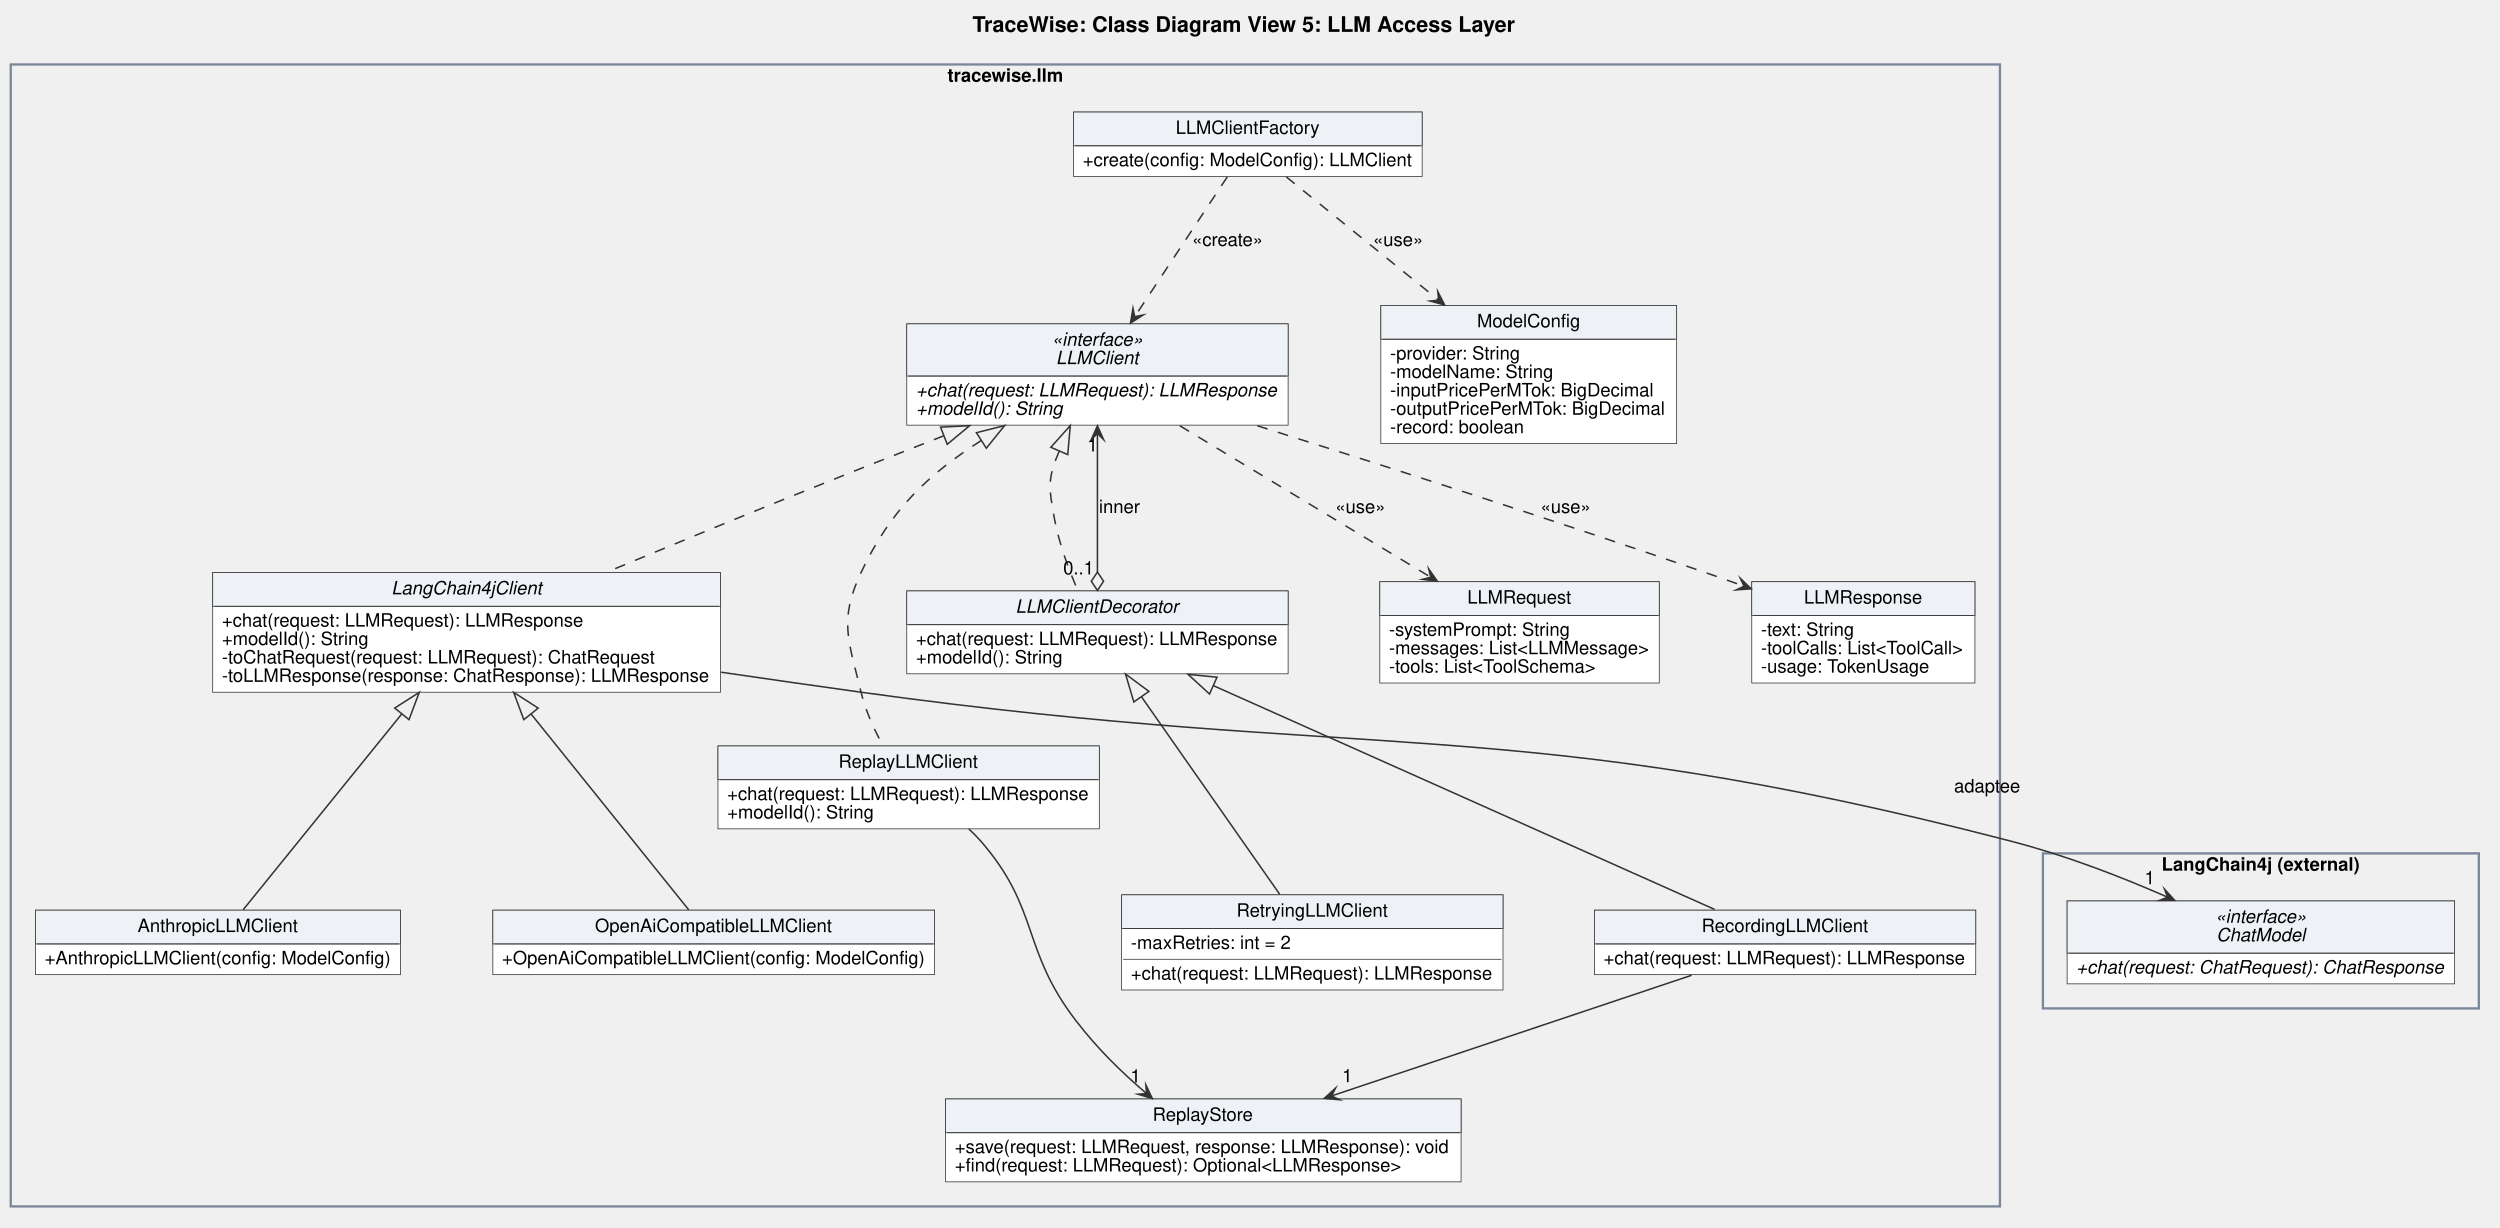
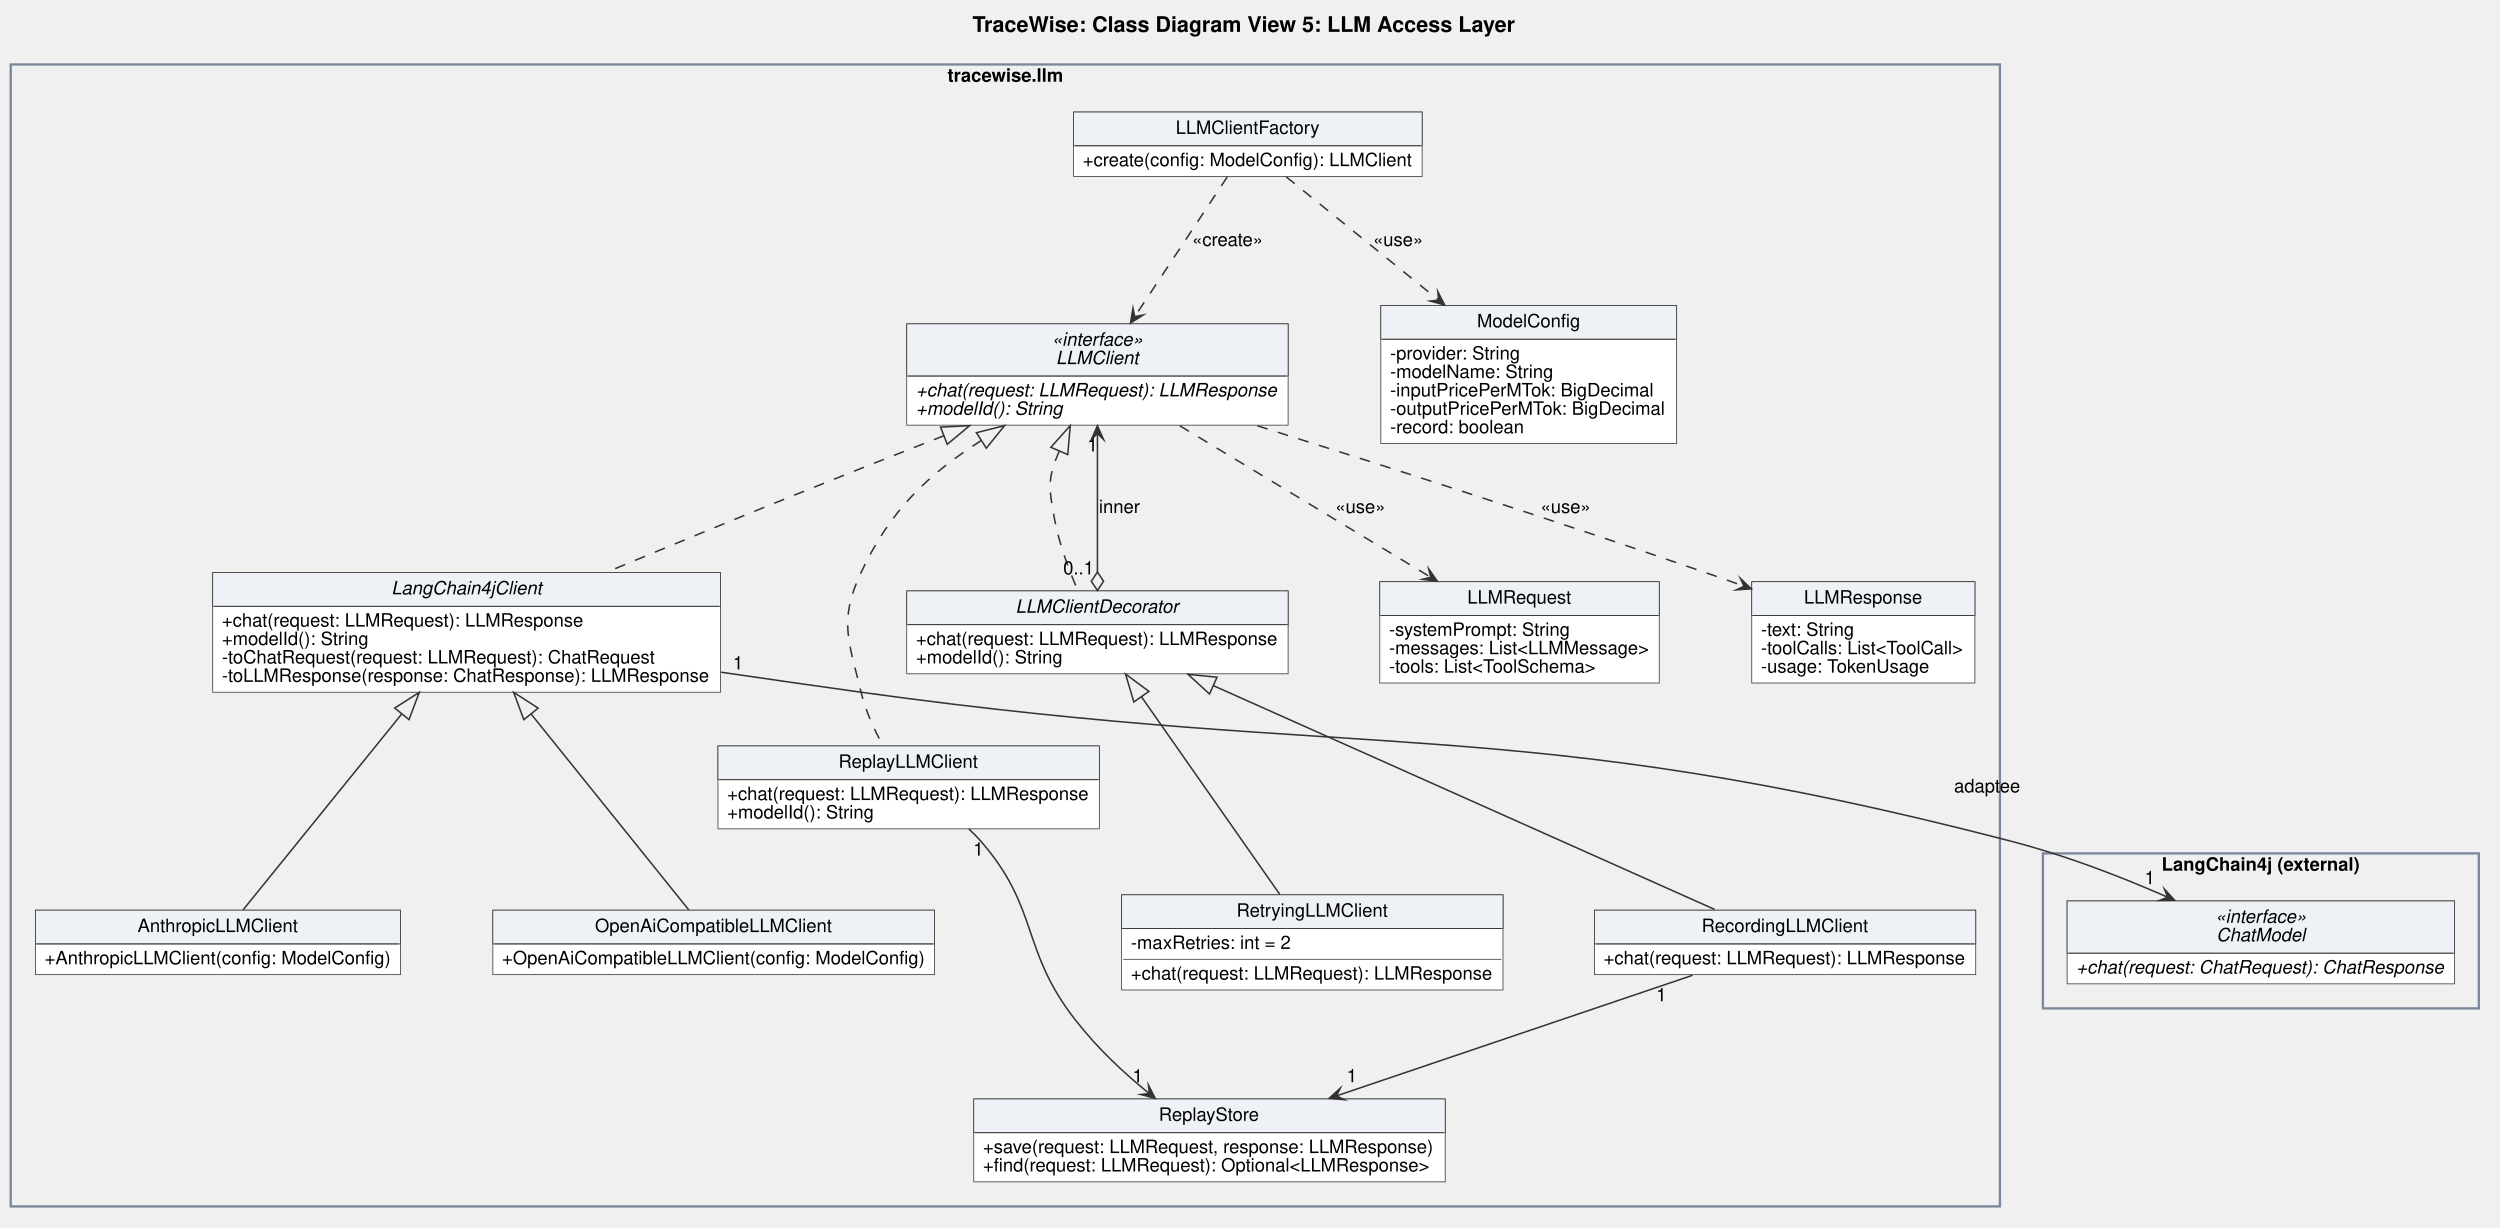
<svg xmlns="http://www.w3.org/2000/svg" version="1.1" data-diagram-type="CLASS" style="width:2545px;height:1250px;background:#FFFFFF;" width="2545.313px" height="1250px" viewBox="0 0 2545 1250" zoomAndPan="magnify" preserveAspectRatio="none" contentStyleType="text/css">
  <defs />
  <g font-family="sans-serif" lengthAdjust="spacing">
    <g class="title" data-source-line="4">
      <text x="989.985" y="32.469" fill="#000" font-size="21.875" textLength="554.405" font-weight="700" font-family="Helvetica">TraceWise: Class Diagram View 5: LLM Access Layer</text>
    </g>
    <g class="cluster" data-qualified-name="LangChain4j .external." id="ent0005" data-source-line="15">
      <rect x="2079.688" y="868.75" width="443.75" height="157.813" fill="none" style="stroke:#7A869A;stroke-width:2.344;" />
      <text x="2200.502" y="886.313" fill="#000" font-size="18.75" textLength="202.121" font-weight="700" font-family="Helvetica">LangChain4j (external)</text>
    </g>
-     <g class="cluster" data-qualified-name="tracewise.llm" id="ent0106" data-source-line="468">
+     <g class="cluster" data-qualified-name="tracewise.llm" id="ent0106" data-source-line="469">
      <rect x="10.938" y="65.625" width="2025" height="1162.5" fill="none" style="stroke:#7A869A;stroke-width:2.344;" />
      <text x="964.551" y="83.188" fill="#000" font-size="18.75" textLength="117.773" font-weight="700" font-family="Helvetica">tracewise.llm</text>
    </g>
    <g class="entity" data-qualified-name="LangChain4j .external..ChatModel" id="ent0006" data-source-line="16">
      <rect x="2104.328" y="917.188" width="394.482" height="84.375" fill="#FFF" style="stroke:#333;stroke-width:0.781;" />
      <rect x="2104.328" y="917.188" width="394.482" height="53.125" fill="#EEF2F7" style="stroke:#333;stroke-width:0.781;" />
      <text x="2255.184" y="939.438" fill="#000" font-size="18.75" textLength="92.77" font-style="italic" font-family="Helvetica">«interface»</text>
      <text x="2256.232" y="958.188" fill="#000" font-size="18.75" textLength="90.674" font-style="italic" font-family="Helvetica">ChatModel</text>
      <line x1="2105.891" y1="970.313" x2="2497.248" y2="970.313" style="stroke:#333;stroke-width:0.781;" />
      <text x="2113.703" y="991" fill="#000" font-size="18.75" textLength="375.732" font-style="italic" font-family="Helvetica">+chat(request: ChatRequest): ChatResponse</text>
    </g>
-     <g class="entity" data-qualified-name="tracewise.llm.LLMClient" id="ent0107" data-source-line="469">
+     <g class="entity" data-qualified-name="tracewise.llm.LLMClient" id="ent0107" data-source-line="470">
      <rect x="923.078" y="329.688" width="388.22" height="103.125" fill="#FFF" style="stroke:#333;stroke-width:0.781;" />
      <rect x="923.078" y="329.688" width="388.22" height="53.125" fill="#EEF2F7" style="stroke:#333;stroke-width:0.781;" />
      <text x="1070.803" y="351.938" fill="#000" font-size="18.75" textLength="92.77" font-style="italic" font-family="Helvetica">«interface»</text>
      <text x="1074.982" y="370.688" fill="#000" font-size="18.75" textLength="84.412" font-style="italic" font-family="Helvetica">LLMClient</text>
      <line x1="924.641" y1="382.813" x2="1309.736" y2="382.813" style="stroke:#333;stroke-width:0.781;" />
      <text x="932.453" y="403.5" fill="#000" font-size="18.75" textLength="369.47" font-style="italic" font-family="Helvetica">+chat(request: LLMRequest): LLMResponse</text>
      <text x="932.453" y="422.25" fill="#000" font-size="18.75" textLength="149.542" font-style="italic" font-family="Helvetica">+modelId(): String</text>
    </g>
-     <g class="entity" data-qualified-name="tracewise.llm.LangChain4jClient" id="ent0108" data-source-line="473">
+     <g class="entity" data-qualified-name="tracewise.llm.LangChain4jClient" id="ent0108" data-source-line="474">
      <rect x="216.531" y="582.813" width="516.934" height="121.875" fill="#FFF" style="stroke:#333;stroke-width:0.781;" />
      <rect x="216.531" y="582.813" width="516.934" height="34.375" fill="#EEF2F7" style="stroke:#333;stroke-width:0.781;" />
      <text x="398.382" y="605.063" fill="#000" font-size="18.75" textLength="153.232" font-style="italic" font-family="Helvetica">LangChain4jClient</text>
      <line x1="218.094" y1="617.188" x2="731.903" y2="617.188" style="stroke:#333;stroke-width:0.781;" />
      <text x="225.906" y="637.875" fill="#000" font-size="18.75" textLength="369.47" font-family="Helvetica">+chat(request: LLMRequest): LLMResponse</text>
      <text x="225.906" y="656.625" fill="#000" font-size="18.75" textLength="149.542" font-family="Helvetica">+modelId(): String</text>
      <text x="225.906" y="675.375" fill="#000" font-size="18.75" textLength="442.941" font-family="Helvetica">-toChatRequest(request: LLMRequest): ChatRequest</text>
      <text x="225.906" y="694.125" fill="#000" font-size="18.75" textLength="498.184" font-family="Helvetica">-toLLMResponse(response: ChatResponse): LLMResponse</text>
    </g>
-     <g class="entity" data-qualified-name="tracewise.llm.AnthropicLLMClient" id="ent0109" data-source-line="479">
+     <g class="entity" data-qualified-name="tracewise.llm.AnthropicLLMClient" id="ent0109" data-source-line="480">
      <rect x="36.109" y="926.563" width="371.53" height="65.625" fill="#FFF" style="stroke:#333;stroke-width:0.781;" />
      <rect x="36.109" y="926.563" width="371.53" height="34.375" fill="#EEF2F7" style="stroke:#333;stroke-width:0.781;" />
      <text x="140.063" y="948.813" fill="#000" font-size="18.75" textLength="163.623" font-family="Helvetica">AnthropicLLMClient</text>
      <line x1="37.672" y1="960.938" x2="406.077" y2="960.938" style="stroke:#333;stroke-width:0.781;" />
      <text x="45.484" y="981.625" fill="#000" font-size="18.75" textLength="352.78" font-family="Helvetica">+AnthropicLLMClient(config: ModelConfig)</text>
    </g>
-     <g class="entity" data-qualified-name="tracewise.llm.OpenAiCompatibleLLMClient" id="ent0110" data-source-line="482">
+     <g class="entity" data-qualified-name="tracewise.llm.OpenAiCompatibleLLMClient" id="ent0110" data-source-line="483">
      <rect x="501.719" y="926.563" width="449.698" height="65.625" fill="#FFF" style="stroke:#333;stroke-width:0.781;" />
      <rect x="501.719" y="926.563" width="449.698" height="34.375" fill="#EEF2F7" style="stroke:#333;stroke-width:0.781;" />
      <text x="605.672" y="948.813" fill="#000" font-size="18.75" textLength="241.791" font-family="Helvetica">OpenAiCompatibleLLMClient</text>
      <line x1="503.281" y1="960.938" x2="949.854" y2="960.938" style="stroke:#333;stroke-width:0.781;" />
      <text x="511.094" y="981.625" fill="#000" font-size="18.75" textLength="430.948" font-family="Helvetica">+OpenAiCompatibleLLMClient(config: ModelConfig)</text>
    </g>
-     <g class="entity" data-qualified-name="tracewise.llm.ReplayLLMClient" id="ent0111" data-source-line="485">
+     <g class="entity" data-qualified-name="tracewise.llm.ReplayLLMClient" id="ent0111" data-source-line="486">
      <rect x="730.891" y="759.375" width="388.22" height="84.375" fill="#FFF" style="stroke:#333;stroke-width:0.781;" />
      <rect x="730.891" y="759.375" width="388.22" height="34.375" fill="#EEF2F7" style="stroke:#333;stroke-width:0.781;" />
      <text x="853.612" y="781.625" fill="#000" font-size="18.75" textLength="142.776" font-family="Helvetica">ReplayLLMClient</text>
      <line x1="732.453" y1="793.75" x2="1117.548" y2="793.75" style="stroke:#333;stroke-width:0.781;" />
      <text x="740.266" y="814.438" fill="#000" font-size="18.75" textLength="369.47" font-family="Helvetica">+chat(request: LLMRequest): LLMResponse</text>
      <text x="740.266" y="833.188" fill="#000" font-size="18.75" textLength="149.542" font-family="Helvetica">+modelId(): String</text>
    </g>
-     <g class="entity" data-qualified-name="tracewise.llm.LLMClientDecorator" id="ent0112" data-source-line="489">
+     <g class="entity" data-qualified-name="tracewise.llm.LLMClientDecorator" id="ent0112" data-source-line="490">
      <rect x="923.078" y="601.563" width="388.22" height="84.375" fill="#FFF" style="stroke:#333;stroke-width:0.781;" />
      <rect x="923.078" y="601.563" width="388.22" height="34.375" fill="#EEF2F7" style="stroke:#333;stroke-width:0.781;" />
      <text x="1033.82" y="623.813" fill="#000" font-size="18.75" textLength="166.736" font-style="italic" font-family="Helvetica">LLMClientDecorator</text>
      <line x1="924.641" y1="635.938" x2="1309.736" y2="635.938" style="stroke:#333;stroke-width:0.781;" />
      <text x="932.453" y="656.625" fill="#000" font-size="18.75" textLength="369.47" font-family="Helvetica">+chat(request: LLMRequest): LLMResponse</text>
      <text x="932.453" y="675.375" fill="#000" font-size="18.75" textLength="149.542" font-family="Helvetica">+modelId(): String</text>
    </g>
-     <g class="entity" data-qualified-name="tracewise.llm.RetryingLLMClient" id="ent0113" data-source-line="493">
+     <g class="entity" data-qualified-name="tracewise.llm.RetryingLLMClient" id="ent0113" data-source-line="494">
      <rect x="1141.828" y="910.938" width="388.22" height="96.875" fill="#FFF" style="stroke:#333;stroke-width:0.781;" />
      <rect x="1141.828" y="910.938" width="388.22" height="34.375" fill="#EEF2F7" style="stroke:#333;stroke-width:0.781;" />
      <text x="1258.823" y="933.188" fill="#000" font-size="18.75" textLength="154.23" font-family="Helvetica">RetryingLLMClient</text>
      <line x1="1143.391" y1="945.313" x2="1528.486" y2="945.313" style="stroke:#333;stroke-width:0.781;" />
      <text x="1151.203" y="966" fill="#000" font-size="18.75" textLength="163.074" font-family="Helvetica">-maxRetries: int = 2</text>
      <line x1="1143.391" y1="976.563" x2="1528.486" y2="976.563" style="stroke:#333;stroke-width:0.781;" />
      <text x="1151.203" y="997.25" fill="#000" font-size="18.75" textLength="369.47" font-family="Helvetica">+chat(request: LLMRequest): LLMResponse</text>
    </g>
-     <g class="entity" data-qualified-name="tracewise.llm.RecordingLLMClient" id="ent0114" data-source-line="497">
+     <g class="entity" data-qualified-name="tracewise.llm.RecordingLLMClient" id="ent0114" data-source-line="498">
      <rect x="1623.078" y="926.563" width="388.22" height="65.625" fill="#FFF" style="stroke:#333;stroke-width:0.781;" />
      <rect x="1623.078" y="926.563" width="388.22" height="34.375" fill="#EEF2F7" style="stroke:#333;stroke-width:0.781;" />
      <text x="1732.25" y="948.813" fill="#000" font-size="18.75" textLength="169.876" font-family="Helvetica">RecordingLLMClient</text>
      <line x1="1624.641" y1="960.938" x2="2009.736" y2="960.938" style="stroke:#333;stroke-width:0.781;" />
      <text x="1632.453" y="981.625" fill="#000" font-size="18.75" textLength="369.47" font-family="Helvetica">+chat(request: LLMRequest): LLMResponse</text>
    </g>
-     <g class="entity" data-qualified-name="tracewise.llm.ReplayStore" id="ent0115" data-source-line="500">
-       <rect x="962.625" y="1118.75" width="524.753" height="84.375" fill="#FFF" style="stroke:#333;stroke-width:0.781;" />
-       <rect x="962.625" y="1118.75" width="524.753" height="34.375" fill="#EEF2F7" style="stroke:#333;stroke-width:0.781;" />
-       <text x="1173.411" y="1141" fill="#000" font-size="18.75" textLength="103.18" font-family="Helvetica">ReplayStore</text>
-       <line x1="964.188" y1="1153.125" x2="1485.815" y2="1153.125" style="stroke:#333;stroke-width:0.781;" />
-       <text x="972" y="1173.813" fill="#000" font-size="18.75" textLength="506.003" font-family="Helvetica">+save(request: LLMRequest, response: LLMResponse): void</text>
-       <text x="972" y="1192.563" fill="#000" font-size="18.75" textLength="455.997" font-family="Helvetica">+find(request: LLMRequest): Optional&lt;LLMResponse&gt;</text>
-     </g>
-     <g class="entity" data-qualified-name="tracewise.llm.LLMClientFactory" id="ent0116" data-source-line="504">
+     <g class="entity" data-qualified-name="tracewise.llm.ReplayStore" id="ent0115" data-source-line="501">
+       <rect x="991.281" y="1118.75" width="479.938" height="84.375" fill="#FFF" style="stroke:#333;stroke-width:0.781;" />
+       <rect x="991.281" y="1118.75" width="479.938" height="34.375" fill="#EEF2F7" style="stroke:#333;stroke-width:0.781;" />
+       <text x="1179.66" y="1141" fill="#000" font-size="18.75" textLength="103.18" font-family="Helvetica">ReplayStore</text>
+       <line x1="992.844" y1="1153.125" x2="1469.656" y2="1153.125" style="stroke:#333;stroke-width:0.781;" />
+       <text x="1000.656" y="1173.813" fill="#000" font-size="18.75" textLength="461.188" font-family="Helvetica">+save(request: LLMRequest, response: LLMResponse)</text>
+       <text x="1000.656" y="1192.563" fill="#000" font-size="18.75" textLength="455.997" font-family="Helvetica">+find(request: LLMRequest): Optional&lt;LLMResponse&gt;</text>
+     </g>
+     <g class="entity" data-qualified-name="tracewise.llm.LLMClientFactory" id="ent0116" data-source-line="505">
      <rect x="1092.891" y="114.063" width="354.849" height="65.625" fill="#FFF" style="stroke:#333;stroke-width:0.781;" />
      <rect x="1092.891" y="114.063" width="354.849" height="34.375" fill="#EEF2F7" style="stroke:#333;stroke-width:0.781;" />
      <text x="1196.853" y="136.313" fill="#000" font-size="18.75" textLength="146.924" font-family="Helvetica">LLMClientFactory</text>
      <line x1="1094.453" y1="148.438" x2="1446.177" y2="148.438" style="stroke:#333;stroke-width:0.781;" />
      <text x="1102.266" y="169.125" fill="#000" font-size="18.75" textLength="336.099" font-family="Helvetica">+create(config: ModelConfig): LLMClient</text>
    </g>
-     <g class="entity" data-qualified-name="tracewise.llm.ModelConfig" id="ent0117" data-source-line="507">
+     <g class="entity" data-qualified-name="tracewise.llm.ModelConfig" id="ent0117" data-source-line="508">
      <rect x="1405.688" y="310.938" width="301.135" height="140.625" fill="#FFF" style="stroke:#333;stroke-width:0.781;" />
      <rect x="1405.688" y="310.938" width="301.135" height="34.375" fill="#EEF2F7" style="stroke:#333;stroke-width:0.781;" />
      <text x="1503.621" y="333.188" fill="#000" font-size="18.75" textLength="105.267" font-family="Helvetica">ModelConfig</text>
      <line x1="1407.25" y1="345.313" x2="1705.26" y2="345.313" style="stroke:#333;stroke-width:0.781;" />
      <text x="1415.063" y="366" fill="#000" font-size="18.75" textLength="133.383" font-family="Helvetica">-provider: String</text>
      <text x="1415.063" y="384.75" fill="#000" font-size="18.75" textLength="166.727" font-family="Helvetica">-modelName: String</text>
      <text x="1415.063" y="403.5" fill="#000" font-size="18.75" textLength="270.914" font-family="Helvetica">-inputPricePerMTok: BigDecimal</text>
      <text x="1415.063" y="422.25" fill="#000" font-size="18.75" textLength="282.385" font-family="Helvetica">-outputPricePerMTok: BigDecimal</text>
      <text x="1415.063" y="441" fill="#000" font-size="18.75" textLength="136.542" font-family="Helvetica">-record: boolean</text>
    </g>
-     <g class="entity" data-qualified-name="tracewise.llm.LLMRequest" id="ent0118" data-source-line="514">
+     <g class="entity" data-qualified-name="tracewise.llm.LLMRequest" id="ent0118" data-source-line="515">
      <rect x="1404.625" y="592.188" width="284.5" height="103.125" fill="#FFF" style="stroke:#333;stroke-width:0.781;" />
      <rect x="1404.625" y="592.188" width="284.5" height="34.375" fill="#EEF2F7" style="stroke:#333;stroke-width:0.781;" />
      <text x="1493.72" y="614.438" fill="#000" font-size="18.75" textLength="106.311" font-family="Helvetica">LLMRequest</text>
      <line x1="1406.188" y1="626.563" x2="1687.563" y2="626.563" style="stroke:#333;stroke-width:0.781;" />
      <text x="1414" y="647.25" fill="#000" font-size="18.75" textLength="185.458" font-family="Helvetica">-systemPrompt: String</text>
      <text x="1414" y="666" fill="#000" font-size="18.75" textLength="265.75" font-family="Helvetica">-messages: List&lt;LLMMessage&gt;</text>
      <text x="1414" y="684.75" fill="#000" font-size="18.75" textLength="212.604" font-family="Helvetica">-tools: List&lt;ToolSchema&gt;</text>
    </g>
-     <g class="entity" data-qualified-name="tracewise.llm.LLMResponse" id="ent0119" data-source-line="519">
+     <g class="entity" data-qualified-name="tracewise.llm.LLMResponse" id="ent0119" data-source-line="520">
      <rect x="1783.297" y="592.188" width="227.17" height="103.125" fill="#FFF" style="stroke:#333;stroke-width:0.781;" />
      <rect x="1783.297" y="592.188" width="227.17" height="34.375" fill="#EEF2F7" style="stroke:#333;stroke-width:0.781;" />
      <text x="1836.43" y="614.438" fill="#000" font-size="18.75" textLength="120.905" font-family="Helvetica">LLMResponse</text>
      <line x1="1784.859" y1="626.563" x2="2008.904" y2="626.563" style="stroke:#333;stroke-width:0.781;" />
      <text x="1792.672" y="647.25" fill="#000" font-size="18.75" textLength="95.865" font-family="Helvetica">-text: String</text>
      <text x="1792.672" y="666" fill="#000" font-size="18.75" textLength="208.42" font-family="Helvetica">-toolCalls: List&lt;ToolCall&gt;</text>
      <text x="1792.672" y="684.75" fill="#000" font-size="18.75" textLength="174.06" font-family="Helvetica">-usage: TokenUsage</text>
    </g>
-     <g class="link" data-entity-1="ent0107" data-entity-2="ent0108" id="lnk302" data-source-line="899" data-link-type="extension">
-       <path d="M960.901,443.572 C904.291,465.713 863.422,481.906 803.125,506.25 C742.516,530.719 675.844,558.219 618.516,582.063" style="stroke:#333;stroke-width:1.563;stroke-dasharray:10.938,10.938;" fill="none" id="LLMClient-backto-LangChain4jClient" codeLine="899" />
+     <g class="link" data-entity-1="ent0107" data-entity-2="ent0108" id="lnk302" data-source-line="903" data-link-type="extension">
+       <path d="M960.901,443.572 C904.291,465.713 863.422,481.906 803.125,506.25 C742.516,530.719 675.844,558.219 618.516,582.063" style="stroke:#333;stroke-width:1.563;stroke-dasharray:10.938,10.938;" fill="none" id="LLMClient-backto-LangChain4jClient" codeLine="903" />
      <polygon points="987.094,433.328,957.486,434.842,964.316,452.303,987.094,433.328" fill="none" style="stroke:#333;stroke-width:1.563;stroke-linejoin:miter;stroke-miterlimit:10;" />
    </g>
-     <g class="link" data-entity-1="ent0108" data-entity-2="ent0109" id="lnk303" data-source-line="900" data-link-type="extension">
-       <path d="M409.094,726.683 C355.735,792.558 289.438,874.406 247.484,926.188" style="stroke:#333;stroke-width:1.563;" fill="none" id="LangChain4jClient-backto-AnthropicLLMClient" codeLine="900" />
+     <g class="link" data-entity-1="ent0108" data-entity-2="ent0109" id="lnk303" data-source-line="904" data-link-type="extension">
+       <path d="M409.094,726.683 C355.735,792.558 289.438,874.406 247.484,926.188" style="stroke:#333;stroke-width:1.563;" fill="none" id="LangChain4jClient-backto-AnthropicLLMClient" codeLine="904" />
      <polygon points="426.797,704.828,401.809,720.782,416.379,732.584,426.797,704.828" fill="none" style="stroke:#333;stroke-width:1.563;stroke-linejoin:miter;stroke-miterlimit:10;" />
    </g>
-     <g class="link" data-entity-1="ent0108" data-entity-2="ent0110" id="lnk304" data-source-line="901" data-link-type="extension">
-       <path d="M540.543,726.736 C593.574,792.611 659.422,874.406 701.109,926.188" style="stroke:#333;stroke-width:1.563;" fill="none" id="LangChain4jClient-backto-OpenAiCompatibleLLMClient" codeLine="901" />
+     <g class="link" data-entity-1="ent0108" data-entity-2="ent0110" id="lnk304" data-source-line="905" data-link-type="extension">
+       <path d="M540.543,726.736 C593.574,792.611 659.422,874.406 701.109,926.188" style="stroke:#333;stroke-width:1.563;" fill="none" id="LangChain4jClient-backto-OpenAiCompatibleLLMClient" codeLine="905" />
      <polygon points="522.906,704.828,533.24,732.615,547.846,720.857,522.906,704.828" fill="none" style="stroke:#333;stroke-width:1.563;stroke-linejoin:miter;stroke-miterlimit:10;" />
    </g>
-     <g class="link" data-entity-1="ent0108" data-entity-2="ent0006" id="lnk305" data-source-line="902" data-link-type="dependency">
-       <path d="M734.125,684.328 C781.484,691.25 830.484,698.297 876.563,704.688 C1396.078,776.734 1539.234,724.406 2046.875,856.25 C2104,871.094 2158.389,892.244 2206.655,913.354" style="stroke:#333;stroke-width:1.563;" fill="none" id="LangChain4jClient-to-ChatModel" codeLine="902" />
+     <g class="link" data-entity-1="ent0108" data-entity-2="ent0006" id="lnk305" data-source-line="906" data-link-type="dependency">
+       <path d="M734.125,684.328 C781.484,691.25 830.484,698.297 876.563,704.688 C1396.078,776.734 1539.234,724.406 2046.875,856.25 C2104,871.094 2158.389,892.244 2206.655,913.354" style="stroke:#333;stroke-width:1.563;" fill="none" id="LangChain4jClient-to-ChatModel" codeLine="906" />
      <polygon points="2213.813,916.484,2203.433,905.123,2206.655,913.354,2198.424,916.576,2213.813,916.484" fill="#333" style="stroke:#333;stroke-width:1.563;stroke-linejoin:miter;stroke-miterlimit:10;" />
      <text x="1989.219" y="806.625" fill="#000" font-size="18.75" textLength="67.776" font-family="Helvetica">adaptee</text>
+       <text x="746.103" y="681.43" fill="#000" font-size="18.75" font-family="Helvetica">1</text>
      <text x="2183.181" y="900.086" fill="#000" font-size="18.75" font-family="Helvetica">1</text>
    </g>
-     <g class="link" data-entity-1="ent0107" data-entity-2="ent0111" id="lnk306" data-source-line="903" data-link-type="extension">
-       <path d="M999.028,448.377 C945.403,482.69 906.781,518.391 876.563,582.813 C853.563,631.844 863.953,652.016 876.563,704.688 C881.063,723.453 889.891,742.703 898.813,758.953" style="stroke:#333;stroke-width:1.563;stroke-dasharray:10.938,10.938;" fill="none" id="LLMClient-backto-ReplayLLMClient" codeLine="903" />
+     <g class="link" data-entity-1="ent0107" data-entity-2="ent0111" id="lnk306" data-source-line="907" data-link-type="extension">
+       <path d="M999.028,448.377 C945.403,482.69 906.781,518.391 876.563,582.813 C853.563,631.844 863.953,652.016 876.563,704.688 C881.063,723.453 889.891,742.703 898.813,758.953" style="stroke:#333;stroke-width:1.563;stroke-dasharray:10.938,10.938;" fill="none" id="LLMClient-backto-ReplayLLMClient" codeLine="907" />
      <polygon points="1022.719,433.219,993.976,440.48,1004.081,456.274,1022.719,433.219" fill="none" style="stroke:#333;stroke-width:1.563;stroke-linejoin:miter;stroke-miterlimit:10;" />
    </g>
-     <g class="link" data-entity-1="ent0111" data-entity-2="ent0115" id="lnk307" data-source-line="904" data-link-type="dependency">
-       <path d="M986.25,843.922 C990.594,847.859 994.719,851.969 998.438,856.25 C1058.781,925.625 1039.297,966.141 1095.313,1039.063 C1117.766,1068.281 1141.739,1091.464 1167.161,1113.245" style="stroke:#333;stroke-width:1.563;" fill="none" id="ReplayLLMClient-to-ReplayStore" codeLine="904" />
-       <polygon points="1173.094,1118.328,1166.481,1104.432,1167.161,1113.245,1158.348,1113.925,1173.094,1118.328" fill="#333" style="stroke:#333;stroke-width:1.563;stroke-linejoin:miter;stroke-miterlimit:10;" />
-       <text x="1150.753" y="1101.995" fill="#000" font-size="18.75" font-family="Helvetica">1</text>
-     </g>
-     <g class="link" data-entity-1="ent0107" data-entity-2="ent0112" id="lnk308" data-source-line="905" data-link-type="extension">
-       <path d="M1078.364,459.056 C1066.38,486.713 1067.484,496 1073.438,528.125 C1078.078,553.156 1087.969,579.781 1097.188,601" style="stroke:#333;stroke-width:1.563;stroke-dasharray:10.938,10.938;" fill="none" id="LLMClient-backto-LLMClientDecorator" codeLine="905" />
+     <g class="link" data-entity-1="ent0111" data-entity-2="ent0115" id="lnk307" data-source-line="908" data-link-type="dependency">
+       <path d="M986.25,843.922 C990.594,847.859 994.719,851.969 998.438,856.25 C1058.781,925.625 1038.438,966.813 1095.313,1039.063 C1118.5,1068.531 1143.456,1091.678 1169.988,1113.272" style="stroke:#333;stroke-width:1.563;" fill="none" id="ReplayLLMClient-to-ReplayStore" codeLine="908" />
+       <polygon points="1176.047,1118.203,1169.086,1104.479,1169.988,1113.272,1161.195,1114.174,1176.047,1118.203" fill="#333" style="stroke:#333;stroke-width:1.563;stroke-linejoin:miter;stroke-miterlimit:10;" />
+       <text x="990.79" y="870.97" fill="#000" font-size="18.75" font-family="Helvetica">1</text>
+       <text x="1152.944" y="1101.841" fill="#000" font-size="18.75" font-family="Helvetica">1</text>
+     </g>
+     <g class="link" data-entity-1="ent0107" data-entity-2="ent0112" id="lnk308" data-source-line="909" data-link-type="extension">
+       <path d="M1078.364,459.056 C1066.38,486.713 1067.484,496 1073.438,528.125 C1078.078,553.156 1087.969,579.781 1097.188,601" style="stroke:#333;stroke-width:1.563;stroke-dasharray:10.938,10.938;" fill="none" id="LLMClient-backto-LLMClientDecorator" codeLine="909" />
      <polygon points="1089.547,433.25,1069.762,455.329,1086.966,462.784,1089.547,433.25" fill="none" style="stroke:#333;stroke-width:1.563;stroke-linejoin:miter;stroke-miterlimit:10;" />
    </g>
-     <g class="link" data-entity-1="ent0107" data-entity-2="ent0112" id="lnk309" data-source-line="906" data-link-type="aggregation">
-       <path d="M1117.188,441.25 C1117.188,490.203 1117.188,536.875 1117.188,582.328" style="stroke:#333;stroke-width:1.563;" fill="none" id="LLMClient-LLMClientDecorator" codeLine="906" />
+     <g class="link" data-entity-1="ent0107" data-entity-2="ent0112" id="lnk309" data-source-line="910" data-link-type="aggregation">
+       <path d="M1117.188,441.25 C1117.188,490.203 1117.188,536.875 1117.188,582.328" style="stroke:#333;stroke-width:1.563;" fill="none" id="LLMClient-LLMClientDecorator" codeLine="910" />
      <polygon points="1117.188,433.437,1110.938,447.5,1117.188,441.25,1123.438,447.5,1117.188,433.437" fill="#333" style="stroke:#333;stroke-width:1.563;stroke-linejoin:miter;stroke-miterlimit:10;" />
      <polygon points="1117.188,601.078,1123.438,591.703,1117.188,582.328,1110.938,591.703,1117.188,601.078" fill="none" style="stroke:#333;stroke-width:1.563;stroke-linejoin:miter;stroke-miterlimit:10;" />
      <text x="1118.75" y="522.25" fill="#000" font-size="18.75" textLength="41.693" font-family="Helvetica">inner</text>
      <text x="1107.019" y="459.611" fill="#000" font-size="18.75" font-family="Helvetica">1</text>
      <text x="1082.327" y="584.73" fill="#000" font-size="18.75" textLength="31.274" font-family="Helvetica">0..1</text>
    </g>
-     <g class="link" data-entity-1="ent0112" data-entity-2="ent0113" id="lnk310" data-source-line="907" data-link-type="extension">
-       <path d="M1161.912,709.211 C1202.334,766.946 1259.875,849.141 1302.688,910.297" style="stroke:#333;stroke-width:1.563;" fill="none" id="LLMClientDecorator-backto-RetryingLLMClient" codeLine="907" />
+     <g class="link" data-entity-1="ent0112" data-entity-2="ent0113" id="lnk310" data-source-line="911" data-link-type="extension">
+       <path d="M1161.912,709.211 C1202.334,766.946 1259.875,849.141 1302.688,910.297" style="stroke:#333;stroke-width:1.563;" fill="none" id="LLMClientDecorator-backto-RetryingLLMClient" codeLine="911" />
      <polygon points="1145.781,686.172,1154.232,714.588,1169.592,703.834,1145.781,686.172" fill="none" style="stroke:#333;stroke-width:1.563;stroke-linejoin:miter;stroke-miterlimit:10;" />
    </g>
-     <g class="link" data-entity-1="ent0112" data-entity-2="ent0114" id="lnk311" data-source-line="908" data-link-type="extension">
-       <path d="M1235.104,697.949 C1376.37,761.012 1617.641,868.734 1745.469,925.797" style="stroke:#333;stroke-width:1.563;" fill="none" id="LLMClientDecorator-backto-RecordingLLMClient" codeLine="908" />
+     <g class="link" data-entity-1="ent0112" data-entity-2="ent0114" id="lnk311" data-source-line="912" data-link-type="extension">
+       <path d="M1235.104,697.949 C1376.37,761.012 1617.641,868.734 1745.469,925.797" style="stroke:#333;stroke-width:1.563;" fill="none" id="LLMClientDecorator-backto-RecordingLLMClient" codeLine="912" />
      <polygon points="1209.422,686.484,1231.282,706.51,1238.926,689.388,1209.422,686.484" fill="none" style="stroke:#333;stroke-width:1.563;stroke-linejoin:miter;stroke-miterlimit:10;" />
    </g>
-     <g class="link" data-entity-1="ent0114" data-entity-2="ent0115" id="lnk312" data-source-line="909" data-link-type="dependency">
-       <path d="M1722.047,992.813 C1620.531,1026.844 1466.751,1078.361 1355.595,1115.611" style="stroke:#333;stroke-width:1.563;" fill="none" id="RecordingLLMClient-to-ReplayStore" codeLine="909" />
-       <polygon points="1348.188,1118.094,1363.507,1119.552,1355.595,1115.611,1359.535,1107.699,1348.188,1118.094" fill="#333" style="stroke:#333;stroke-width:1.563;stroke-linejoin:miter;stroke-miterlimit:10;" />
-       <text x="1366.337" y="1101.706" fill="#000" font-size="18.75" font-family="Helvetica">1</text>
-     </g>
-     <g class="link" data-entity-1="ent0116" data-entity-2="ent0107" id="lnk313" data-source-line="910" data-link-type="dependency">
-       <path d="M1249.344,180.109 C1223.953,218.453 1185.173,277.017 1155.126,322.392" style="stroke:#333;stroke-width:1.563;stroke-dasharray:10.938,10.938;" fill="none" id="LLMClientFactory-to-LLMClient" codeLine="910" />
+     <g class="link" data-entity-1="ent0114" data-entity-2="ent0115" id="lnk312" data-source-line="913" data-link-type="dependency">
+       <path d="M1723.047,992.813 C1622.594,1026.844 1470.509,1078.337 1360.54,1115.587" style="stroke:#333;stroke-width:1.563;" fill="none" id="RecordingLLMClient-to-ReplayStore" codeLine="913" />
+       <polygon points="1353.141,1118.094,1368.465,1119.502,1360.54,1115.587,1364.455,1107.663,1353.141,1118.094" fill="#333" style="stroke:#333;stroke-width:1.563;stroke-linejoin:miter;stroke-miterlimit:10;" />
+       <text x="1686.024" y="1019.291" fill="#000" font-size="18.75" font-family="Helvetica">1</text>
+       <text x="1370.991" y="1101.706" fill="#000" font-size="18.75" font-family="Helvetica">1</text>
+     </g>
+     <g class="link" data-entity-1="ent0116" data-entity-2="ent0107" id="lnk313" data-source-line="914" data-link-type="dependency">
+       <path d="M1249.344,180.109 C1223.953,218.453 1185.173,277.017 1155.126,322.392" style="stroke:#333;stroke-width:1.563;stroke-dasharray:10.938,10.938;" fill="none" id="LLMClientFactory-to-LLMClient" codeLine="914" />
      <polygon points="1150.813,328.906,1163.788,320.632,1155.126,322.392,1153.366,313.731,1150.813,328.906" fill="#333" style="stroke:#333;stroke-width:1.563;stroke-linejoin:miter;stroke-miterlimit:10;" />
      <text x="1213.531" y="250.375" fill="#000" font-size="18.75" textLength="72.968" font-family="Helvetica">«create»</text>
    </g>
-     <g class="link" data-entity-1="ent0116" data-entity-2="ent0117" id="lnk314" data-source-line="911" data-link-type="dependency">
-       <path d="M1309.469,180.109 C1350.766,213.5 1411.065,262.276 1464.581,305.541" style="stroke:#333;stroke-width:1.563;stroke-dasharray:10.938,10.938;" fill="none" id="LLMClientFactory-to-ModelConfig" codeLine="911" />
+     <g class="link" data-entity-1="ent0116" data-entity-2="ent0117" id="lnk314" data-source-line="915" data-link-type="dependency">
+       <path d="M1309.469,180.109 C1350.766,213.5 1411.065,262.276 1464.581,305.541" style="stroke:#333;stroke-width:1.563;stroke-dasharray:10.938,10.938;" fill="none" id="LLMClientFactory-to-ModelConfig" codeLine="915" />
      <polygon points="1470.656,310.453,1463.65,296.752,1464.581,305.541,1455.791,306.472,1470.656,310.453" fill="#333" style="stroke:#333;stroke-width:1.563;stroke-linejoin:miter;stroke-miterlimit:10;" />
      <text x="1397.719" y="250.375" fill="#000" font-size="18.75" textLength="51.086" font-family="Helvetica">«use»</text>
    </g>
-     <g class="link" data-entity-1="ent0107" data-entity-2="ent0118" id="lnk315" data-source-line="912" data-link-type="dependency">
-       <path d="M1201.063,433.437 C1276.766,479.141 1380.89,541.994 1456.53,587.65" style="stroke:#333;stroke-width:1.563;stroke-dasharray:10.938,10.938;" fill="none" id="LLMClient-to-LLMRequest" codeLine="912" />
+     <g class="link" data-entity-1="ent0107" data-entity-2="ent0118" id="lnk315" data-source-line="916" data-link-type="dependency">
+       <path d="M1201.063,433.437 C1276.766,479.141 1380.89,541.994 1456.53,587.65" style="stroke:#333;stroke-width:1.563;stroke-dasharray:10.938,10.938;" fill="none" id="LLMClient-to-LLMRequest" codeLine="916" />
      <polygon points="1463.219,591.688,1454.409,579.07,1456.53,587.65,1447.95,589.771,1463.219,591.688" fill="#333" style="stroke:#333;stroke-width:1.563;stroke-linejoin:miter;stroke-miterlimit:10;" />
      <text x="1359.313" y="522.25" fill="#000" font-size="18.75" textLength="51.086" font-family="Helvetica">«use»</text>
    </g>
-     <g class="link" data-entity-1="ent0107" data-entity-2="ent0119" id="lnk316" data-source-line="913" data-link-type="dependency">
-       <path d="M1279.984,433.437 C1405.125,472.828 1582.031,529.578 1735.938,582.813 C1751.141,588.063 1759.733,591.09 1775.436,596.777" style="stroke:#333;stroke-width:1.563;stroke-dasharray:10.938,10.938;" fill="none" id="LLMClient-to-LLMResponse" codeLine="913" />
+     <g class="link" data-entity-1="ent0107" data-entity-2="ent0119" id="lnk316" data-source-line="917" data-link-type="dependency">
+       <path d="M1279.984,433.437 C1405.125,472.828 1582.031,529.578 1735.938,582.813 C1751.141,588.063 1759.733,591.09 1775.436,596.777" style="stroke:#333;stroke-width:1.563;stroke-dasharray:10.938,10.938;" fill="none" id="LLMClient-to-LLMResponse" codeLine="917" />
      <polygon points="1782.781,599.438,1771.688,588.772,1775.436,596.777,1767.431,600.525,1782.781,599.438" fill="#333" style="stroke:#333;stroke-width:1.563;stroke-linejoin:miter;stroke-miterlimit:10;" />
      <text x="1568.266" y="522.25" fill="#000" font-size="18.75" textLength="51.086" font-family="Helvetica">«use»</text>
    </g>
  </g>
</svg>
